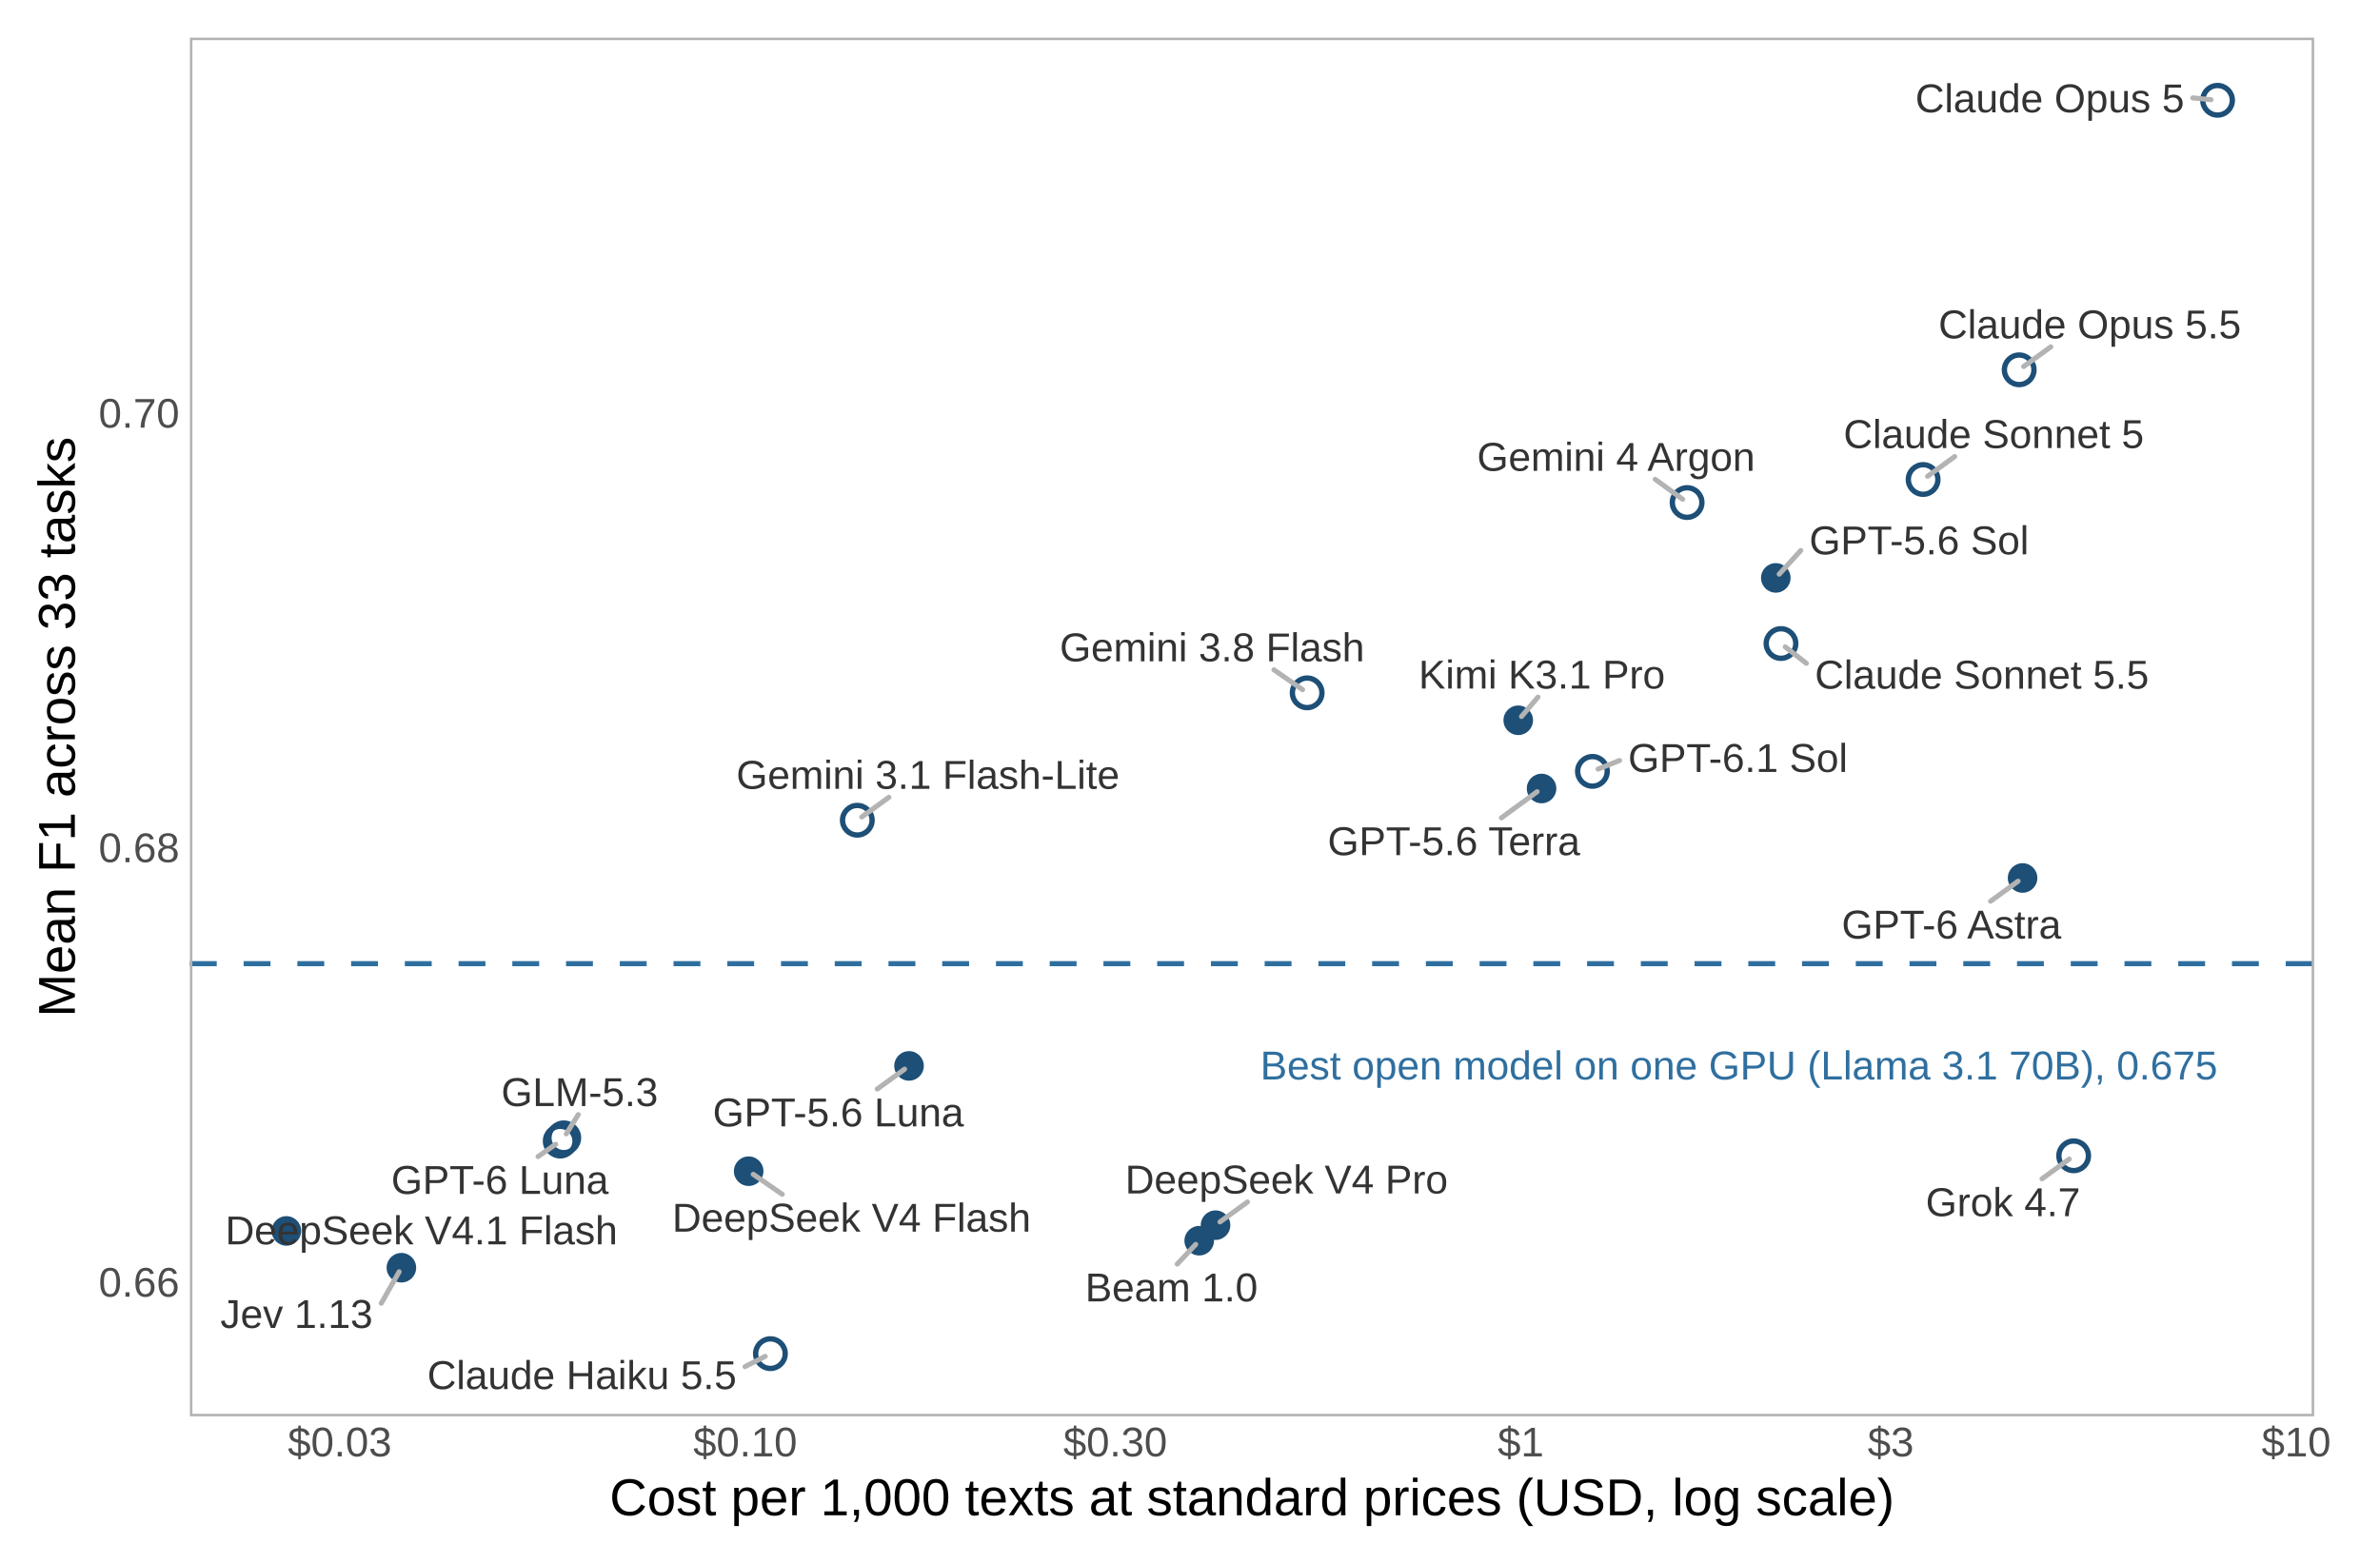
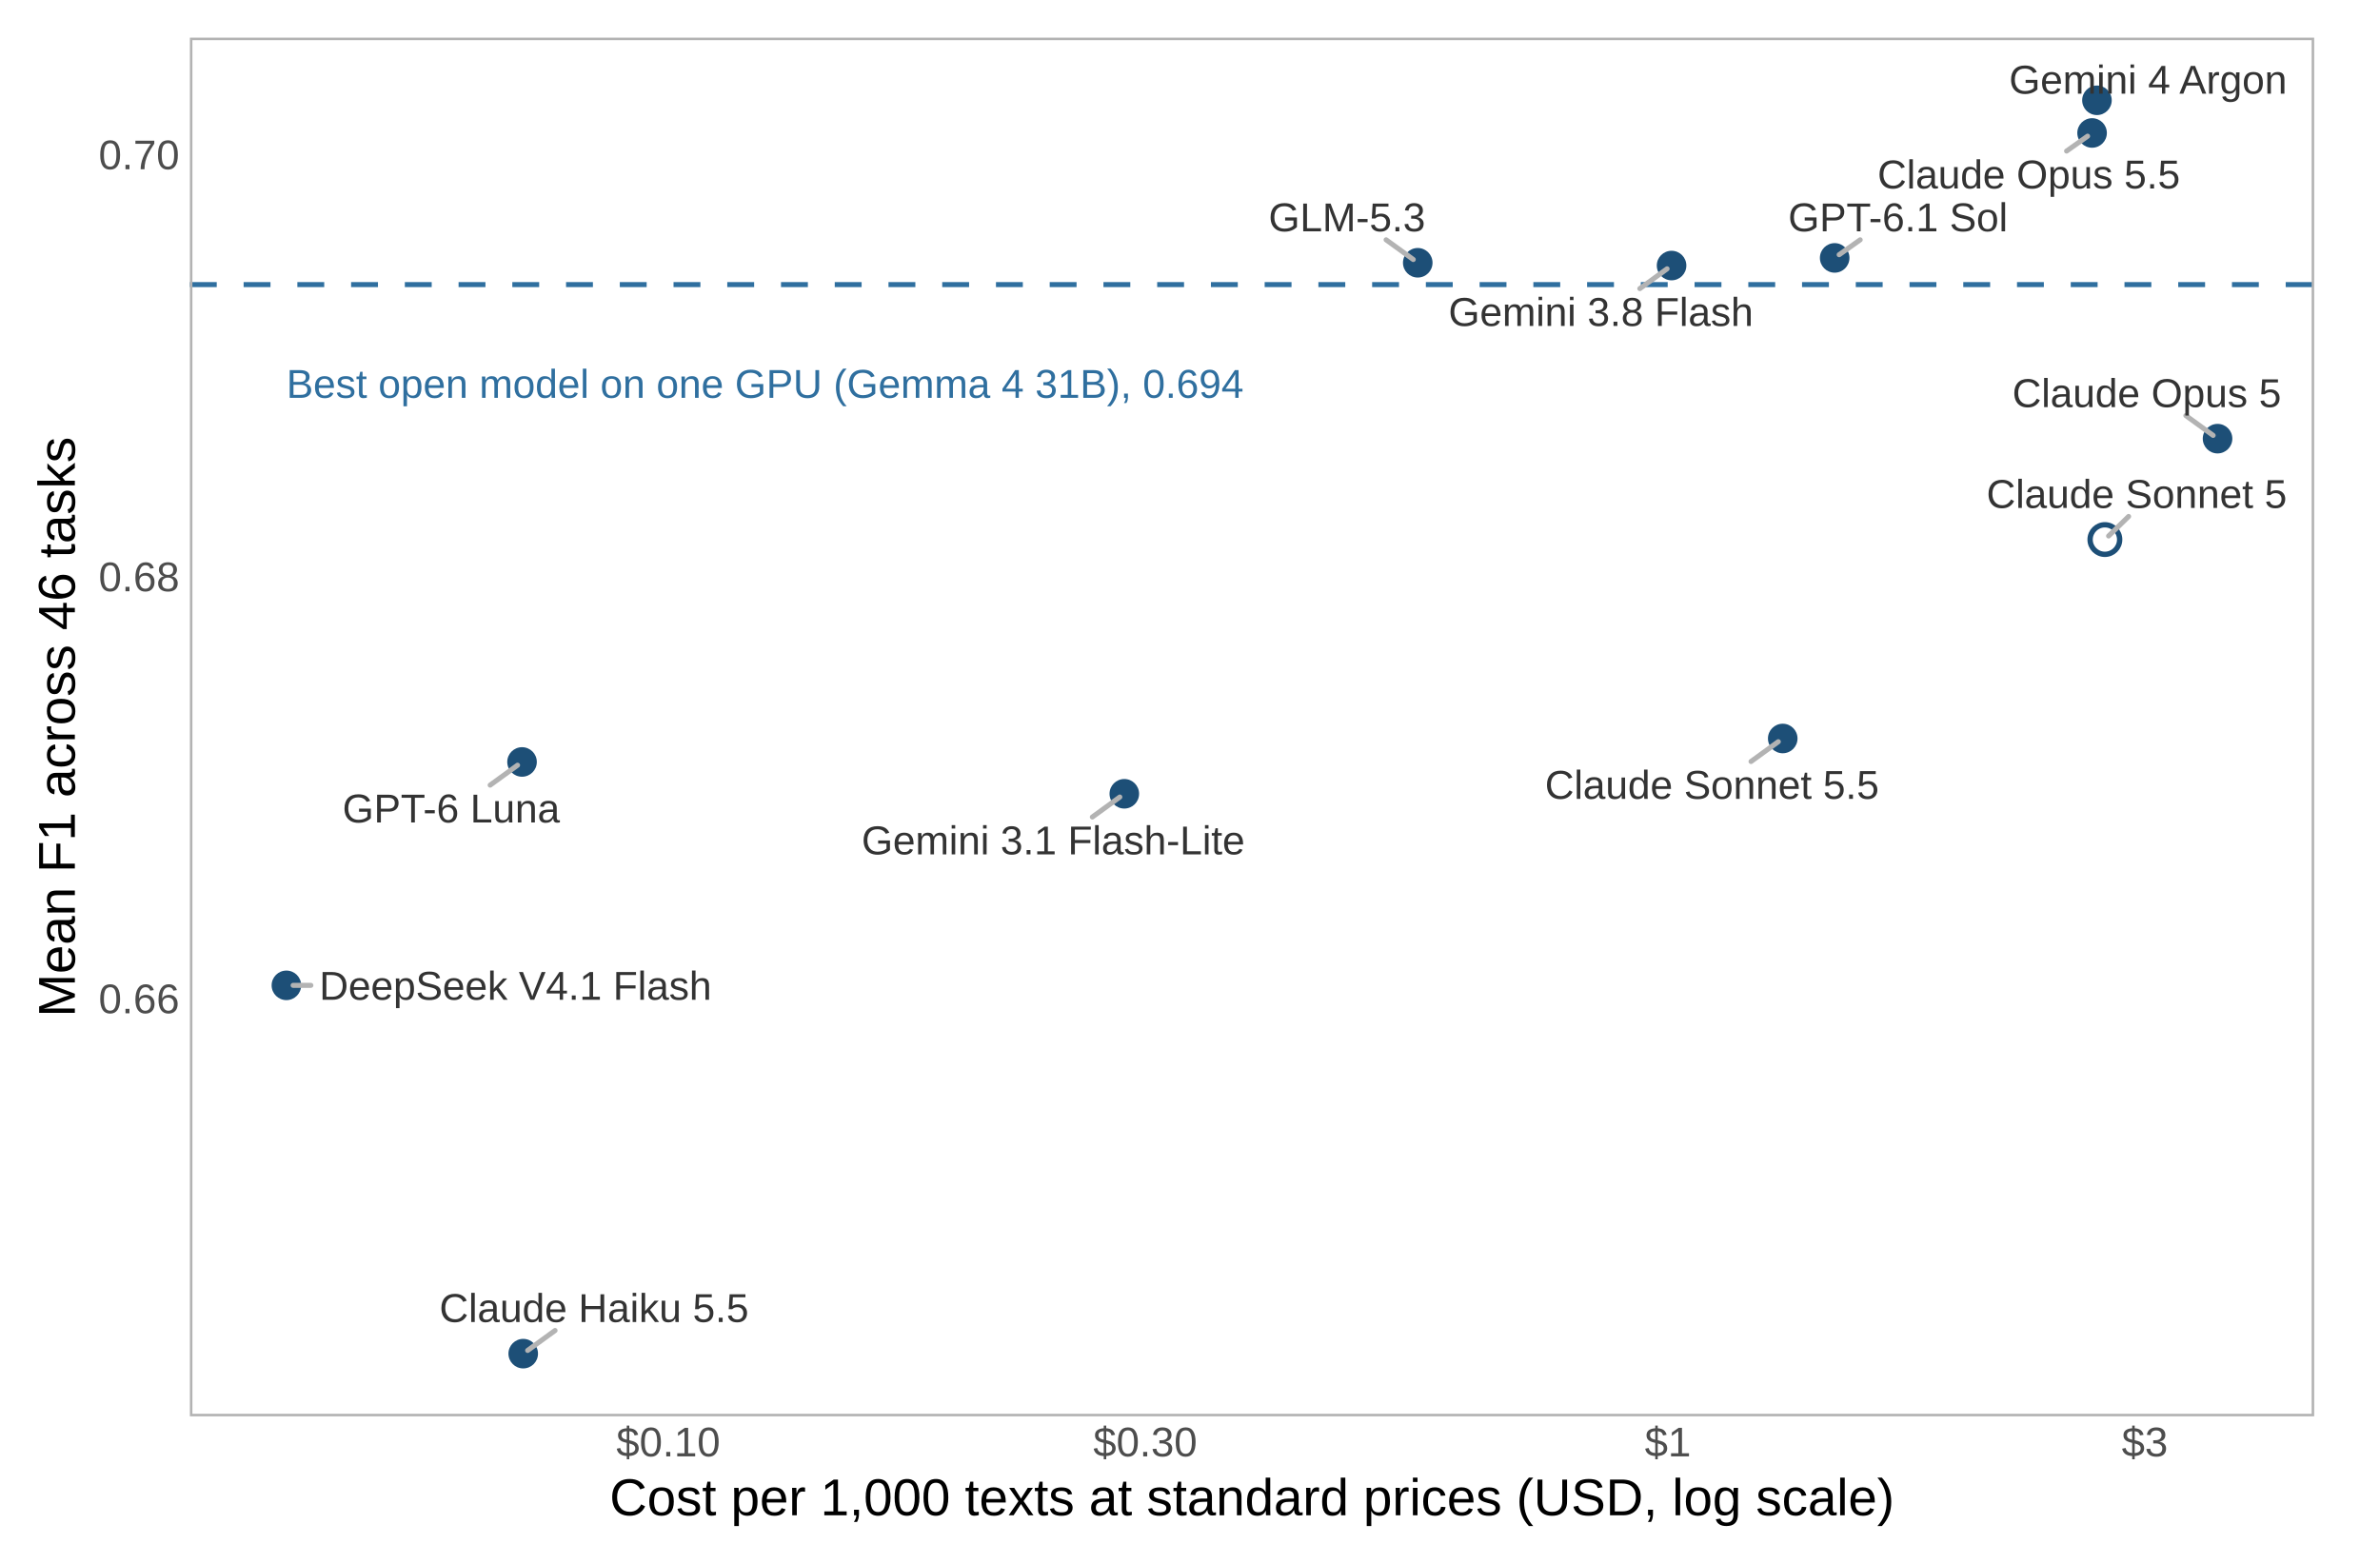
<svg xmlns="http://www.w3.org/2000/svg" width="504.00pt" height="331.20pt" viewBox="0 0 504.00 331.20">
  <g class="svglite">
    <defs>
      <style type="text/css">
    .svglite line, .svglite polyline, .svglite polygon, .svglite path, .svglite rect, .svglite circle {
      fill: none;
      stroke: #000000;
      stroke-linecap: round;
      stroke-linejoin: round;
      stroke-miterlimit: 10.00;
    }
    .svglite text {
      white-space: pre;
    }
    .svglite g.glyphgroup path {
      fill: inherit;
      stroke: none;
    }
  </style>
    </defs>
    <rect width="100%" height="100%" style="stroke: none; fill: #FFFFFF;" />
    <defs>
      <clipPath id="cpMC4wMHw1MDQuMDB8MC4wMHwzMzEuMjA=">
        <rect x="0.00" y="0.00" width="504.00" height="331.20" />
      </clipPath>
    </defs>
    <g clip-path="url(#cpMC4wMHw1MDQuMDB8MC4wMHwzMzEuMjA=)">
      <rect x="0.00" y="0.00" width="504.00" height="331.20" style="stroke-width: 1.07; stroke: #FFFFFF; fill: #FFFFFF;" />
    </g>
    <defs>
      <clipPath id="cpNDAuMjF8NDkwLjA1fDcuOTd8Mjk5Ljk1">
        <rect x="40.21" y="7.97" width="449.85" height="291.98" />
      </clipPath>
    </defs>
    <g clip-path="url(#cpNDAuMjF8NDkwLjA1fDcuOTd8Mjk5Ljk1)">
      <rect x="40.21" y="7.97" width="449.85" height="291.98" style="stroke-width: 1.07; stroke: none; fill: #FFFFFF;" />
-       <line x1="40.21" y1="204.09" x2="490.05" y2="204.09" style="stroke-width: 1.07; stroke: #2F6F9F; stroke-dasharray: 5.69,5.69; stroke-linecap: butt;" />
-       <text x="469.60" y="228.61" text-anchor="end" style="font-size: 8.54px;fill: #2F6F9F; font-family: &quot;Arial&quot;;" textLength="202.69px" lengthAdjust="spacingAndGlyphs">Best open model on one GPU (Llama 3.1 70B), 0.675</text>
-       <circle cx="469.60" cy="21.24" r="3.13" style="stroke-width: 1.13; stroke: #1D4F77;" />
-       <circle cx="407.25" cy="101.55" r="3.13" style="stroke-width: 1.13; stroke: #1D4F77;" />
-       <circle cx="376.05" cy="122.39" r="3.13" style="stroke-width: 1.13; stroke: none; fill: #1D4F77;" />
-       <circle cx="276.81" cy="146.73" r="3.13" style="stroke-width: 1.13; stroke: #1D4F77;" />
-       <circle cx="326.45" cy="166.99" r="3.13" style="stroke-width: 1.13; stroke: none; fill: #1D4F77;" />
-       <circle cx="181.55" cy="173.71" r="3.13" style="stroke-width: 1.13; stroke: #1D4F77;" />
-       <circle cx="428.31" cy="185.94" r="3.13" style="stroke-width: 1.13; stroke: none; fill: #1D4F77;" />
-       <circle cx="192.50" cy="225.74" r="3.13" style="stroke-width: 1.13; stroke: none; fill: #1D4F77;" />
-       <circle cx="158.54" cy="248.04" r="3.13" style="stroke-width: 1.13; stroke: none; fill: #1D4F77;" />
-       <circle cx="257.41" cy="259.47" r="3.13" style="stroke-width: 1.13; stroke: none; fill: #1D4F77;" />
-       <circle cx="85.00" cy="268.48" r="3.13" style="stroke-width: 1.13; stroke: none; fill: #1D4F77;" />
-       <circle cx="427.59" cy="78.32" r="3.13" style="stroke-width: 1.13; stroke: #1D4F77;" />
-       <circle cx="377.15" cy="136.29" r="3.13" style="stroke-width: 1.13; stroke: #1D4F77;" />
-       <circle cx="163.15" cy="286.68" r="3.13" style="stroke-width: 1.13; stroke: #1D4F77;" />
-       <circle cx="337.22" cy="163.36" r="3.13" style="stroke-width: 1.13; stroke: #1D4F77;" />
-       <circle cx="118.64" cy="241.66" r="3.13" style="stroke-width: 1.13; stroke: #1D4F77;" />
-       <circle cx="357.27" cy="106.43" r="3.13" style="stroke-width: 1.13; stroke: #1D4F77;" />
-       <circle cx="439.13" cy="244.78" r="3.13" style="stroke-width: 1.13; stroke: #1D4F77;" />
-       <circle cx="119.38" cy="240.98" r="3.13" style="stroke-width: 1.13; stroke: #1D4F77;" />
-       <circle cx="321.51" cy="152.54" r="3.13" style="stroke-width: 1.13; stroke: none; fill: #1D4F77;" />
-       <circle cx="60.65" cy="260.69" r="3.13" style="stroke-width: 1.13; stroke: none; fill: #1D4F77;" />
-       <circle cx="253.95" cy="262.76" r="3.13" style="stroke-width: 1.13; stroke: none; fill: #1D4F77;" />
-       <line x1="464.36" y1="20.73" x2="468.21" y2="21.11" style="stroke-width: 1.07; stroke: #B3B3B3;" />
-       <line x1="413.94" y1="96.69" x2="408.19" y2="100.87" style="stroke-width: 1.07; stroke: #B3B3B3;" />
-       <line x1="381.34" y1="116.59" x2="376.77" y2="121.60" style="stroke-width: 1.07; stroke: #B3B3B3;" />
-       <line x1="269.78" y1="141.86" x2="275.84" y2="146.06" style="stroke-width: 1.07; stroke: #B3B3B3;" />
-       <line x1="317.94" y1="173.20" x2="325.51" y2="167.67" style="stroke-width: 1.07; stroke: #B3B3B3;" />
-       <line x1="188.23" y1="168.86" x2="182.49" y2="173.02" style="stroke-width: 1.07; stroke: #B3B3B3;" />
-       <line x1="421.54" y1="190.86" x2="427.36" y2="186.62" style="stroke-width: 1.07; stroke: #B3B3B3;" />
-       <line x1="185.77" y1="230.64" x2="191.56" y2="226.43" style="stroke-width: 1.07; stroke: #B3B3B3;" />
-       <line x1="165.65" y1="252.93" x2="159.51" y2="248.70" style="stroke-width: 1.07; stroke: #B3B3B3;" />
-       <line x1="264.17" y1="254.56" x2="258.35" y2="258.78" style="stroke-width: 1.07; stroke: #B3B3B3;" />
-       <line x1="80.74" y1="276.01" x2="84.52" y2="269.34" style="stroke-width: 1.07; stroke: #B3B3B3;" />
-       <line x1="434.28" y1="73.46" x2="428.53" y2="77.63" style="stroke-width: 1.07; stroke: #B3B3B3;" />
-       <line x1="382.52" y1="140.48" x2="378.05" y2="137.00" style="stroke-width: 1.07; stroke: #B3B3B3;" />
-       <line x1="157.77" y1="289.43" x2="162.04" y2="287.25" style="stroke-width: 1.07; stroke: #B3B3B3;" />
-       <line x1="342.97" y1="161.06" x2="338.42" y2="162.88" style="stroke-width: 1.07; stroke: #B3B3B3;" />
-       <line x1="113.94" y1="244.94" x2="117.68" y2="242.33" style="stroke-width: 1.07; stroke: #B3B3B3;" />
-       <line x1="350.51" y1="101.51" x2="356.33" y2="105.74" style="stroke-width: 1.07; stroke: #B3B3B3;" />
-       <line x1="432.43" y1="249.65" x2="438.19" y2="245.47" style="stroke-width: 1.07; stroke: #B3B3B3;" />
-       <line x1="122.46" y1="236.05" x2="119.91" y2="240.13" style="stroke-width: 1.07; stroke: #B3B3B3;" />
-       <line x1="325.69" y1="147.63" x2="322.20" y2="151.74" style="stroke-width: 1.07; stroke: #B3B3B3;" />
-       <line x1="249.30" y1="267.71" x2="253.21" y2="263.54" style="stroke-width: 1.07; stroke: #B3B3B3;" />
-       <text x="434.08" y="23.79" text-anchor="middle" style="font-size: 8.54px;fill: #333333; font-family: &quot;Arial&quot;;" textLength="56.95px" lengthAdjust="spacingAndGlyphs">Claude Opus 5</text>
-       <text x="422.20" y="94.89" text-anchor="middle" style="font-size: 8.54px;fill: #333333; font-family: &quot;Arial&quot;;" textLength="63.61px" lengthAdjust="spacingAndGlyphs">Claude Sonnet 5</text>
-       <text x="406.39" y="117.40" text-anchor="middle" style="font-size: 8.54px;fill: #333333; font-family: &quot;Arial&quot;;" textLength="46.50px" lengthAdjust="spacingAndGlyphs">GPT-5.6 Sol</text>
-       <text x="256.68" y="140.06" text-anchor="middle" style="font-size: 8.54px;fill: #333333; font-family: &quot;Arial&quot;;" textLength="64.53px" lengthAdjust="spacingAndGlyphs">Gemini 3.8 Flash</text>
-       <text x="307.88" y="181.11" text-anchor="middle" style="font-size: 8.54px;fill: #333333; font-family: &quot;Arial&quot;;" textLength="53.47px" lengthAdjust="spacingAndGlyphs">GPT-5.6 Terra</text>
-       <text x="196.50" y="167.06" text-anchor="middle" style="font-size: 8.54px;fill: #333333; font-family: &quot;Arial&quot;;" textLength="81.14px" lengthAdjust="spacingAndGlyphs">Gemini 3.1 Flash-Lite</text>
-       <text x="413.25" y="198.77" text-anchor="middle" style="font-size: 8.54px;fill: #333333; font-family: &quot;Arial&quot;;" textLength="46.50px" lengthAdjust="spacingAndGlyphs">GPT-6 Astra</text>
-       <text x="177.52" y="238.55" text-anchor="middle" style="font-size: 8.54px;fill: #333333; font-family: &quot;Arial&quot;;" textLength="53.17px" lengthAdjust="spacingAndGlyphs">GPT-5.6 Luna</text>
-       <text x="180.32" y="260.84" text-anchor="middle" style="font-size: 8.54px;fill: #333333; font-family: &quot;Arial&quot;;" textLength="75.92px" lengthAdjust="spacingAndGlyphs">DeepSeek V4 Flash</text>
-       <text x="272.44" y="252.76" text-anchor="middle" style="font-size: 8.54px;fill: #333333; font-family: &quot;Arial&quot;;" textLength="68.33px" lengthAdjust="spacingAndGlyphs">DeepSeek V4 Pro</text>
-       <text x="62.80" y="281.24" text-anchor="middle" style="font-size: 8.54px;fill: #333333; font-family: &quot;Arial&quot;;" textLength="32.28px" lengthAdjust="spacingAndGlyphs">Jev 1.13</text>
-       <text x="442.54" y="71.66" text-anchor="middle" style="font-size: 8.54px;fill: #333333; font-family: &quot;Arial&quot;;" textLength="64.08px" lengthAdjust="spacingAndGlyphs">Claude Opus 5.5</text>
-       <text x="419.69" y="145.85" text-anchor="middle" style="font-size: 8.54px;fill: #333333; font-family: &quot;Arial&quot;;" textLength="70.73px" lengthAdjust="spacingAndGlyphs">Claude Sonnet 5.5</text>
-       <text x="123.23" y="294.19" text-anchor="middle" style="font-size: 8.54px;fill: #333333; font-family: &quot;Arial&quot;;" textLength="65.48px" lengthAdjust="spacingAndGlyphs">Claude Haiku 5.5</text>
-       <text x="368.02" y="163.49" text-anchor="middle" style="font-size: 8.54px;fill: #333333; font-family: &quot;Arial&quot;;" textLength="46.50px" lengthAdjust="spacingAndGlyphs">GPT-6.1 Sol</text>
-       <text x="105.86" y="252.85" text-anchor="middle" style="font-size: 8.54px;fill: #333333; font-family: &quot;Arial&quot;;" textLength="46.05px" lengthAdjust="spacingAndGlyphs">GPT-6 Luna</text>
-       <text x="342.22" y="99.71" text-anchor="middle" style="font-size: 8.54px;fill: #333333; font-family: &quot;Arial&quot;;" textLength="58.84px" lengthAdjust="spacingAndGlyphs">Gemini 4 Argon</text>
-       <text x="424.16" y="257.56" text-anchor="middle" style="font-size: 8.54px;fill: #333333; font-family: &quot;Arial&quot;;" textLength="32.75px" lengthAdjust="spacingAndGlyphs">Grok 4.7</text>
-       <text x="122.75" y="234.25" text-anchor="middle" style="font-size: 8.54px;fill: #333333; font-family: &quot;Arial&quot;;" textLength="33.22px" lengthAdjust="spacingAndGlyphs">GLM-5.3</text>
-       <text x="326.51" y="145.83" text-anchor="middle" style="font-size: 8.54px;fill: #333333; font-family: &quot;Arial&quot;;" textLength="52.17px" lengthAdjust="spacingAndGlyphs">Kimi K3.1 Pro</text>
-       <text x="89.24" y="263.53" text-anchor="middle" style="font-size: 8.54px;fill: #333333; font-family: &quot;Arial&quot;;" textLength="83.05px" lengthAdjust="spacingAndGlyphs">DeepSeek V4.1 Flash</text>
-       <text x="248.07" y="275.62" text-anchor="middle" style="font-size: 8.54px;fill: #333333; font-family: &quot;Arial&quot;;" textLength="36.55px" lengthAdjust="spacingAndGlyphs">Beam 1.0</text>
+       <line x1="40.21" y1="60.27" x2="490.05" y2="60.27" style="stroke-width: 1.07; stroke: #2F6F9F; stroke-dasharray: 5.69,5.69; stroke-linecap: butt;" />
+       <text x="60.65" y="84.26" style="font-size: 8.54px;fill: #2F6F9F; font-family: &quot;Arial&quot;;" textLength="202.67px" lengthAdjust="spacingAndGlyphs">Best open model on one GPU (Gemma 4 31B), 0.694</text>
+       <circle cx="110.80" cy="286.68" r="3.13" style="stroke-width: 1.13; stroke: none; fill: #1D4F77;" />
+       <circle cx="469.60" cy="92.90" r="3.13" style="stroke-width: 1.13; stroke: none; fill: #1D4F77;" />
+       <circle cx="443.03" cy="28.16" r="3.13" style="stroke-width: 1.13; stroke: none; fill: #1D4F77;" />
+       <circle cx="445.74" cy="114.27" r="3.13" style="stroke-width: 1.13; stroke: #1D4F77;" />
+       <circle cx="377.52" cy="156.40" r="3.13" style="stroke-width: 1.13; stroke: none; fill: #1D4F77;" />
+       <circle cx="60.65" cy="208.68" r="3.13" style="stroke-width: 1.13; stroke: none; fill: #1D4F77;" />
+       <circle cx="238.09" cy="168.11" r="3.13" style="stroke-width: 1.13; stroke: none; fill: #1D4F77;" />
+       <circle cx="353.98" cy="56.24" r="3.13" style="stroke-width: 1.13; stroke: none; fill: #1D4F77;" />
+       <circle cx="444.06" cy="21.24" r="3.13" style="stroke-width: 1.13; stroke: none; fill: #1D4F77;" />
+       <circle cx="300.23" cy="55.65" r="3.13" style="stroke-width: 1.13; stroke: none; fill: #1D4F77;" />
+       <circle cx="110.55" cy="161.37" r="3.13" style="stroke-width: 1.13; stroke: none; fill: #1D4F77;" />
+       <circle cx="388.52" cy="54.62" r="3.13" style="stroke-width: 1.13; stroke: none; fill: #1D4F77;" />
+       <line x1="117.54" y1="281.78" x2="111.74" y2="286.00" style="stroke-width: 1.07; stroke: #B3B3B3;" />
+       <line x1="462.89" y1="88.02" x2="468.66" y2="92.21" style="stroke-width: 1.07; stroke: #B3B3B3;" />
+       <line x1="437.63" y1="31.99" x2="442.08" y2="28.84" style="stroke-width: 1.07; stroke: #B3B3B3;" />
+       <line x1="450.76" y1="109.38" x2="446.53" y2="113.51" style="stroke-width: 1.07; stroke: #B3B3B3;" />
+       <line x1="370.81" y1="161.27" x2="376.58" y2="157.08" style="stroke-width: 1.07; stroke: #B3B3B3;" />
+       <line x1="65.83" y1="208.68" x2="62.07" y2="208.68" style="stroke-width: 1.07; stroke: #B3B3B3;" />
+       <line x1="231.32" y1="173.03" x2="237.14" y2="168.80" style="stroke-width: 1.07; stroke: #B3B3B3;" />
+       <line x1="347.26" y1="61.12" x2="353.03" y2="56.93" style="stroke-width: 1.07; stroke: #B3B3B3;" />
+       <line x1="293.53" y1="50.79" x2="299.28" y2="54.96" style="stroke-width: 1.07; stroke: #B3B3B3;" />
+       <line x1="103.80" y1="166.27" x2="109.60" y2="162.06" style="stroke-width: 1.07; stroke: #B3B3B3;" />
+       <line x1="393.92" y1="50.79" x2="389.47" y2="53.94" style="stroke-width: 1.07; stroke: #B3B3B3;" />
+       <text x="125.80" y="279.98" text-anchor="middle" style="font-size: 8.54px;fill: #333333; font-family: &quot;Arial&quot;;" textLength="65.48px" lengthAdjust="spacingAndGlyphs">Claude Haiku 5.5</text>
+       <text x="454.61" y="86.22" text-anchor="middle" style="font-size: 8.54px;fill: #333333; font-family: &quot;Arial&quot;;" textLength="56.95px" lengthAdjust="spacingAndGlyphs">Claude Opus 5</text>
+       <text x="429.63" y="39.91" text-anchor="middle" style="font-size: 8.54px;fill: #333333; font-family: &quot;Arial&quot;;" textLength="64.08px" lengthAdjust="spacingAndGlyphs">Claude Opus 5.5</text>
+       <text x="452.48" y="107.58" text-anchor="middle" style="font-size: 8.54px;fill: #333333; font-family: &quot;Arial&quot;;" textLength="63.61px" lengthAdjust="spacingAndGlyphs">Claude Sonnet 5</text>
+       <text x="362.54" y="169.18" text-anchor="middle" style="font-size: 8.54px;fill: #333333; font-family: &quot;Arial&quot;;" textLength="70.73px" lengthAdjust="spacingAndGlyphs">Claude Sonnet 5.5</text>
+       <text x="109.15" y="211.73" text-anchor="middle" style="font-size: 8.54px;fill: #333333; font-family: &quot;Arial&quot;;" textLength="83.05px" lengthAdjust="spacingAndGlyphs">DeepSeek V4.1 Flash</text>
+       <text x="223.03" y="180.94" text-anchor="middle" style="font-size: 8.54px;fill: #333333; font-family: &quot;Arial&quot;;" textLength="81.14px" lengthAdjust="spacingAndGlyphs">Gemini 3.1 Flash-Lite</text>
+       <text x="339.01" y="69.03" text-anchor="middle" style="font-size: 8.54px;fill: #333333; font-family: &quot;Arial&quot;;" textLength="64.53px" lengthAdjust="spacingAndGlyphs">Gemini 3.8 Flash</text>
+       <text x="454.87" y="19.84" text-anchor="middle" style="font-size: 8.54px;fill: #333333; font-family: &quot;Arial&quot;;" textLength="58.84px" lengthAdjust="spacingAndGlyphs">Gemini 4 Argon</text>
+       <text x="285.24" y="48.99" text-anchor="middle" style="font-size: 8.54px;fill: #333333; font-family: &quot;Arial&quot;;" textLength="33.22px" lengthAdjust="spacingAndGlyphs">GLM-5.3</text>
+       <text x="95.54" y="174.19" text-anchor="middle" style="font-size: 8.54px;fill: #333333; font-family: &quot;Arial&quot;;" textLength="46.05px" lengthAdjust="spacingAndGlyphs">GPT-6 Luna</text>
+       <text x="401.92" y="48.99" text-anchor="middle" style="font-size: 8.54px;fill: #333333; font-family: &quot;Arial&quot;;" textLength="46.50px" lengthAdjust="spacingAndGlyphs">GPT-6.1 Sol</text>
      <rect x="40.21" y="7.97" width="449.85" height="291.98" style="stroke-width: 1.07; stroke: #B3B3B3;" />
    </g>
    <g clip-path="url(#cpMC4wMHw1MDQuMDB8MC4wMHwzMzEuMjA=)">
-       <text x="38.01" y="274.62" text-anchor="end" style="font-size: 8.80px;fill: #4D4D4D; font-family: &quot;Arial&quot;;" textLength="17.11px" lengthAdjust="spacingAndGlyphs">0.66</text>
-       <text x="38.01" y="182.59" text-anchor="end" style="font-size: 8.80px;fill: #4D4D4D; font-family: &quot;Arial&quot;;" textLength="17.11px" lengthAdjust="spacingAndGlyphs">0.68</text>
-       <text x="38.01" y="90.57" text-anchor="end" style="font-size: 8.80px;fill: #4D4D4D; font-family: &quot;Arial&quot;;" textLength="17.11px" lengthAdjust="spacingAndGlyphs">0.70</text>
-       <text x="71.95" y="308.44" text-anchor="middle" style="font-size: 8.80px;fill: #4D4D4D; font-family: &quot;Arial&quot;;" textLength="22.00px" lengthAdjust="spacingAndGlyphs">$0.03</text>
-       <text x="157.82" y="308.44" text-anchor="middle" style="font-size: 8.80px;fill: #4D4D4D; font-family: &quot;Arial&quot;;" textLength="22.00px" lengthAdjust="spacingAndGlyphs">$0.10</text>
-       <text x="236.18" y="308.44" text-anchor="middle" style="font-size: 8.80px;fill: #4D4D4D; font-family: &quot;Arial&quot;;" textLength="22.00px" lengthAdjust="spacingAndGlyphs">$0.30</text>
-       <text x="322.05" y="308.44" text-anchor="middle" style="font-size: 8.80px;fill: #4D4D4D; font-family: &quot;Arial&quot;;" textLength="9.78px" lengthAdjust="spacingAndGlyphs">$1</text>
-       <text x="400.40" y="308.44" text-anchor="middle" style="font-size: 8.80px;fill: #4D4D4D; font-family: &quot;Arial&quot;;" textLength="9.78px" lengthAdjust="spacingAndGlyphs">$3</text>
-       <text x="486.27" y="308.44" text-anchor="middle" style="font-size: 8.80px;fill: #4D4D4D; font-family: &quot;Arial&quot;;" textLength="14.67px" lengthAdjust="spacingAndGlyphs">$10</text>
+       <text x="38.01" y="214.59" text-anchor="end" style="font-size: 8.80px;fill: #4D4D4D; font-family: &quot;Arial&quot;;" textLength="17.11px" lengthAdjust="spacingAndGlyphs">0.66</text>
+       <text x="38.01" y="125.22" text-anchor="end" style="font-size: 8.80px;fill: #4D4D4D; font-family: &quot;Arial&quot;;" textLength="17.11px" lengthAdjust="spacingAndGlyphs">0.68</text>
+       <text x="38.01" y="35.85" text-anchor="end" style="font-size: 8.80px;fill: #4D4D4D; font-family: &quot;Arial&quot;;" textLength="17.11px" lengthAdjust="spacingAndGlyphs">0.70</text>
+       <text x="141.52" y="308.44" text-anchor="middle" style="font-size: 8.80px;fill: #4D4D4D; font-family: &quot;Arial&quot;;" textLength="22.00px" lengthAdjust="spacingAndGlyphs">$0.10</text>
+       <text x="242.52" y="308.44" text-anchor="middle" style="font-size: 8.80px;fill: #4D4D4D; font-family: &quot;Arial&quot;;" textLength="22.00px" lengthAdjust="spacingAndGlyphs">$0.30</text>
+       <text x="353.20" y="308.44" text-anchor="middle" style="font-size: 8.80px;fill: #4D4D4D; font-family: &quot;Arial&quot;;" textLength="9.78px" lengthAdjust="spacingAndGlyphs">$1</text>
+       <text x="454.20" y="308.44" text-anchor="middle" style="font-size: 8.80px;fill: #4D4D4D; font-family: &quot;Arial&quot;;" textLength="9.78px" lengthAdjust="spacingAndGlyphs">$3</text>
      <text x="265.13" y="320.91" text-anchor="middle" style="font-size: 11.00px; font-family: &quot;Arial&quot;;" textLength="272.25px" lengthAdjust="spacingAndGlyphs">Cost per 1,000 texts at standard prices (USD, log scale)</text>
-       <text transform="translate(15.85,153.96) rotate(-90)" text-anchor="middle" style="font-size: 11.00px; font-family: &quot;Arial&quot;;" textLength="122.97px" lengthAdjust="spacingAndGlyphs">Mean F1 across 33 tasks</text>
+       <text transform="translate(15.85,153.96) rotate(-90)" text-anchor="middle" style="font-size: 11.00px; font-family: &quot;Arial&quot;;" textLength="122.97px" lengthAdjust="spacingAndGlyphs">Mean F1 across 46 tasks</text>
    </g>
  </g>
</svg>
